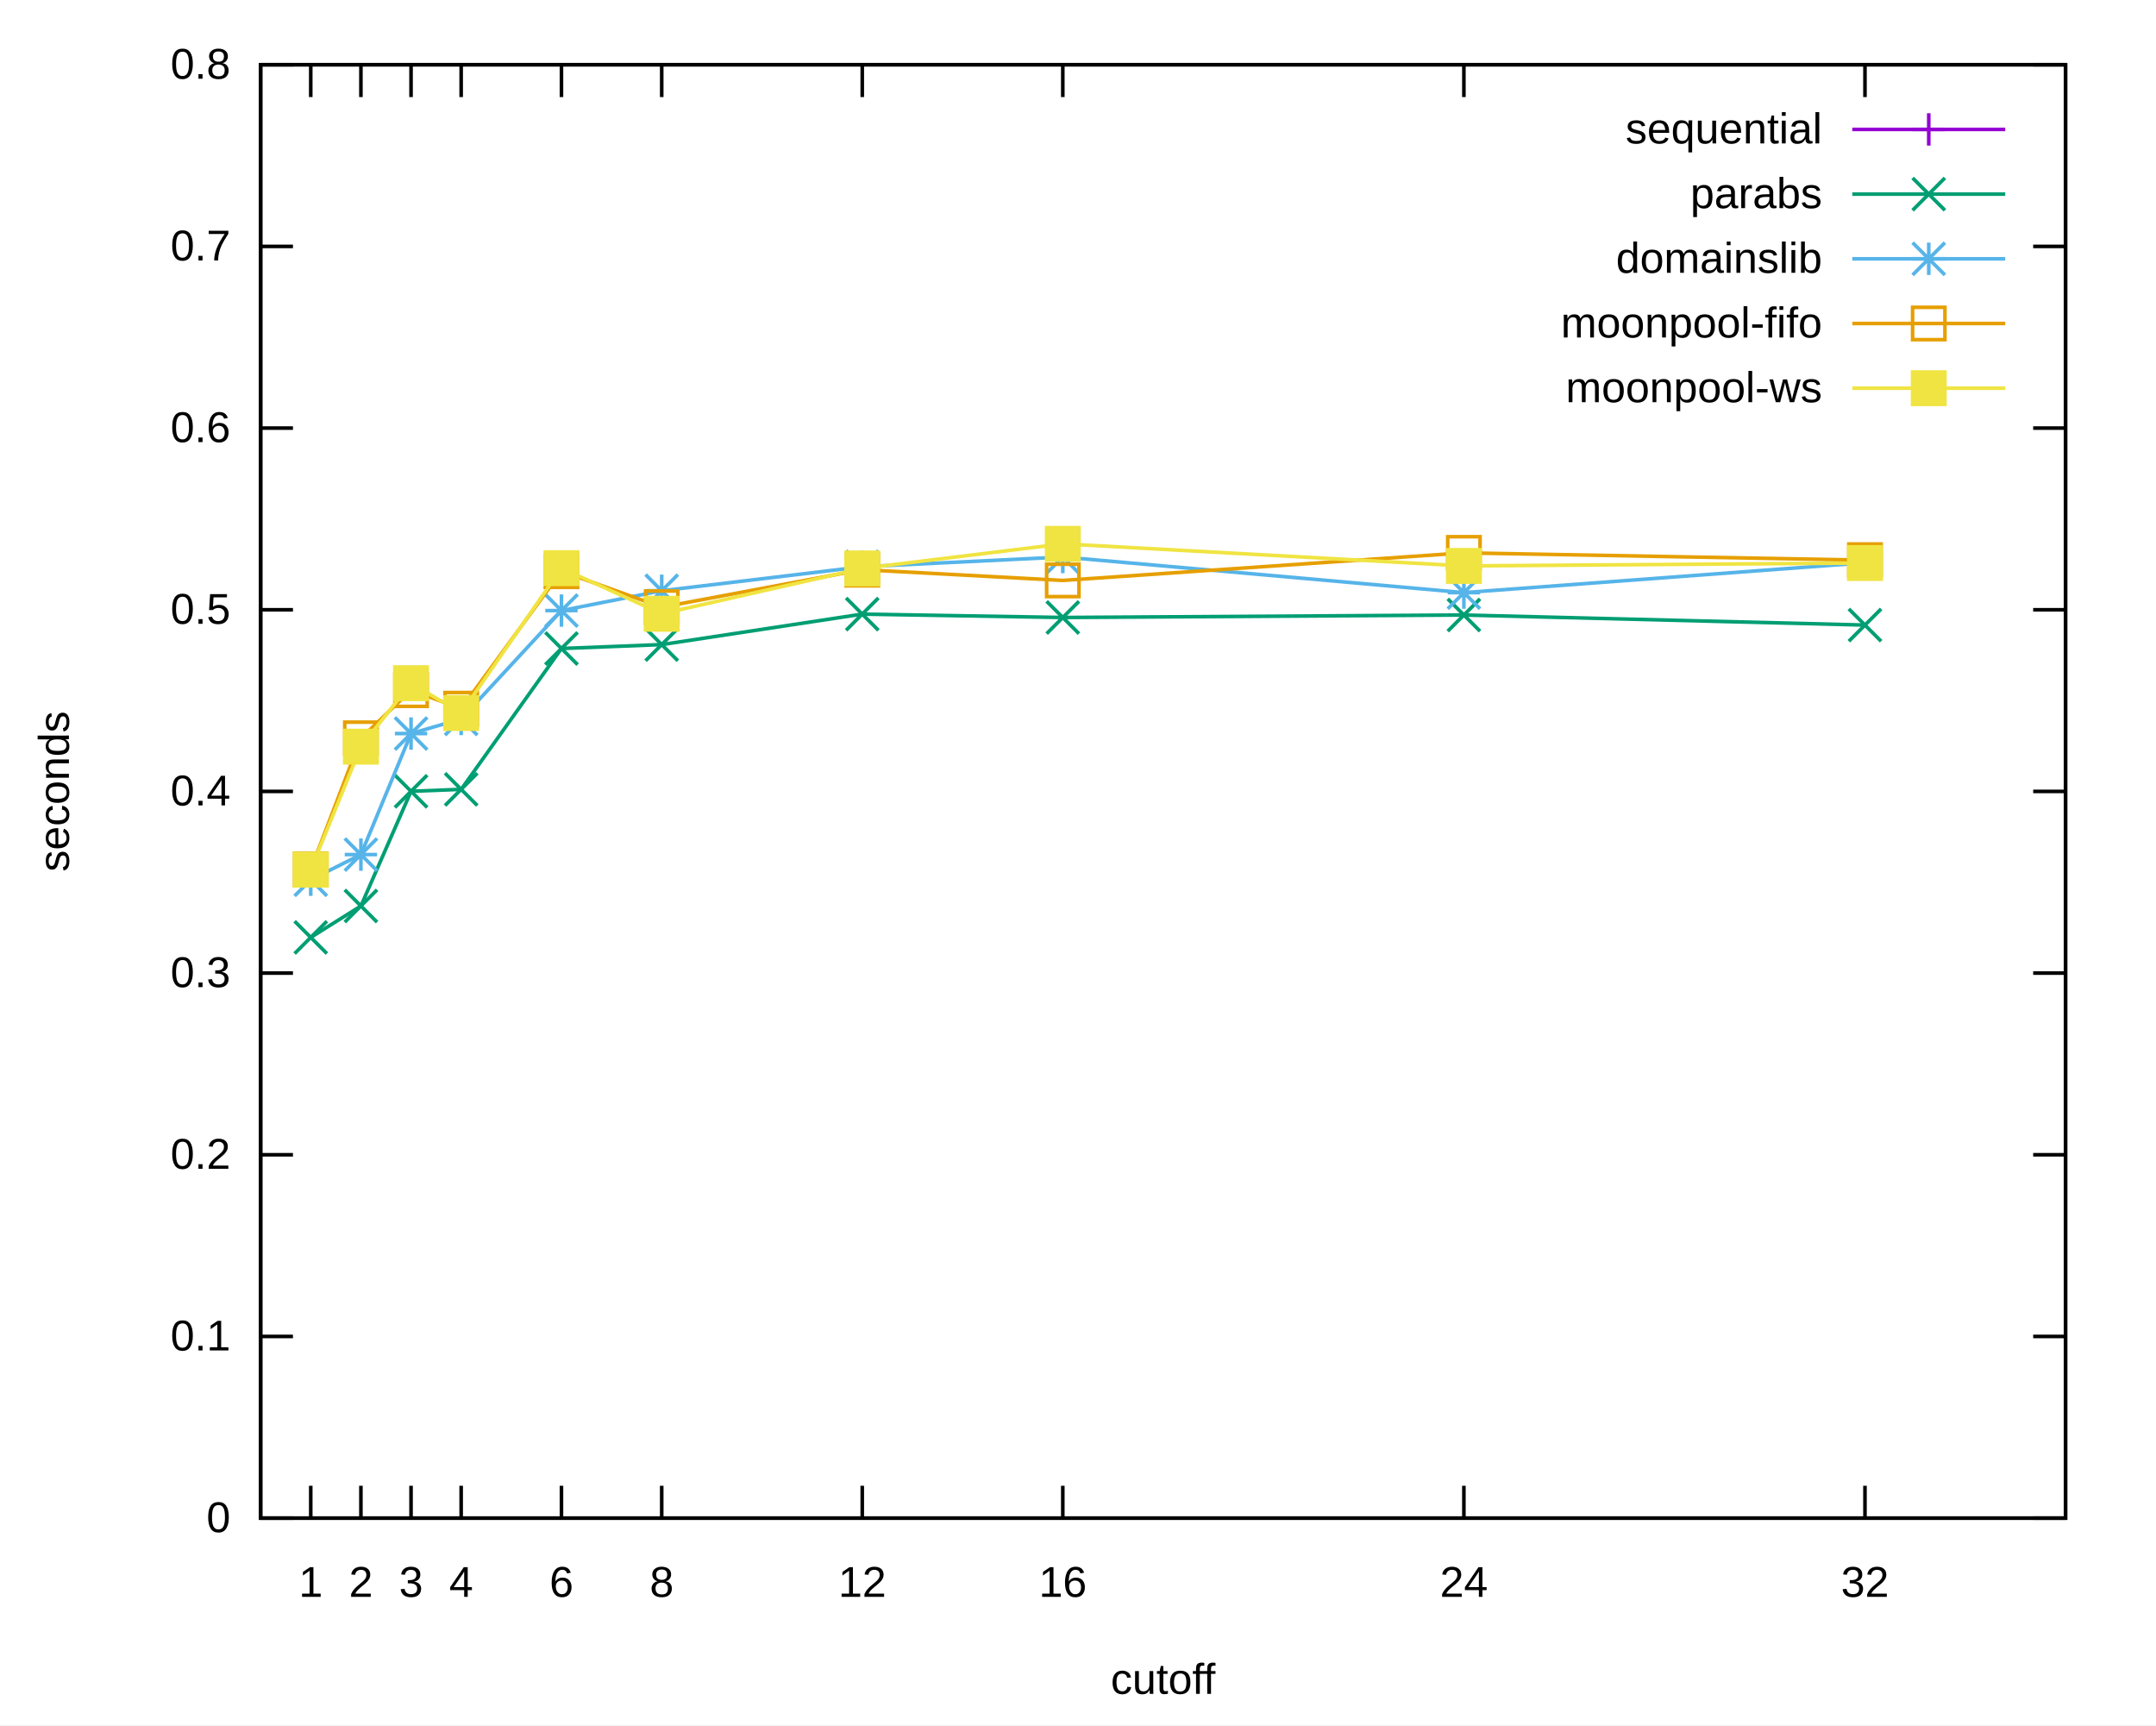
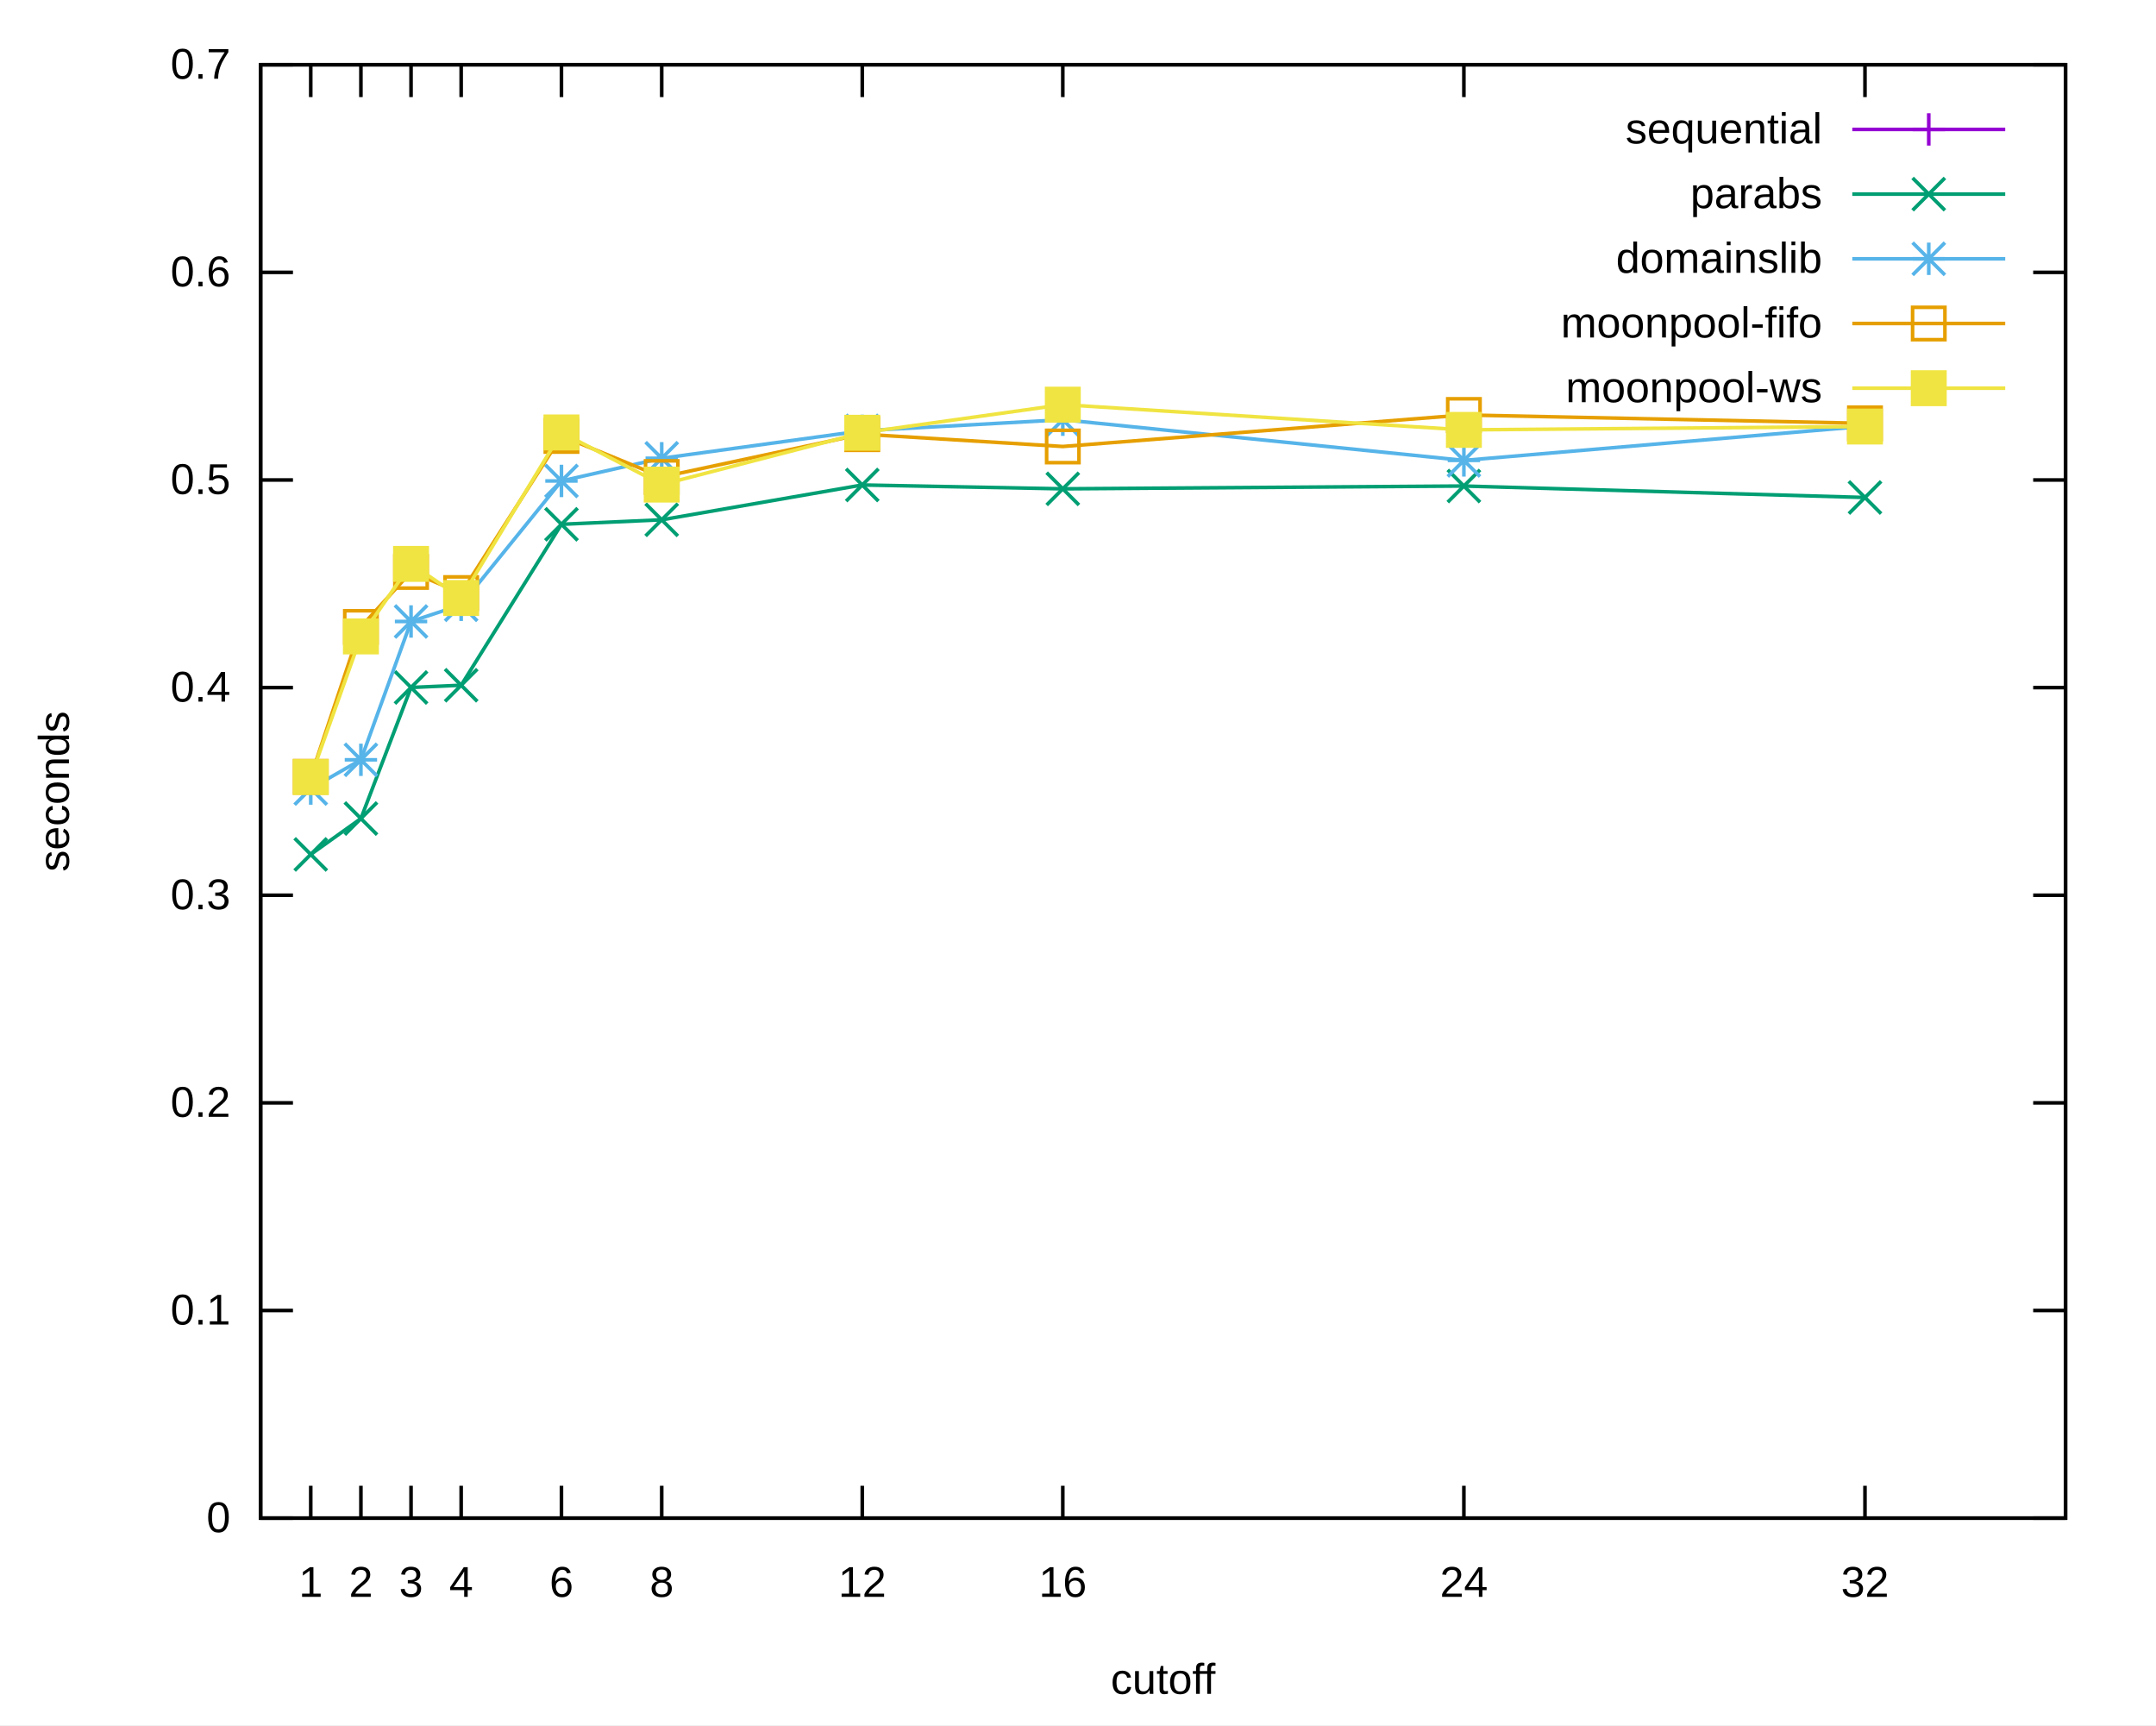
<svg xmlns="http://www.w3.org/2000/svg" xmlns:xlink="http://www.w3.org/1999/xlink" viewBox="0 0 600 480">
  <g id="gnuplot_canvas">
    <rect x="0" y="0" width="600" height="480" fill="#ffffff" />
    <defs>
      <circle id="gpDot" r="0.5" stroke-width="0.5" stroke="currentColor" />
      <path id="gpPt0" stroke-width="0.222" stroke="currentColor" d="M-1,0 h2 M0,-1 v2" />
      <path id="gpPt1" stroke-width="0.222" stroke="currentColor" d="M-1,-1 L1,1 M1,-1 L-1,1" />
      <path id="gpPt2" stroke-width="0.222" stroke="currentColor" d="M-1,0 L1,0 M0,-1 L0,1 M-1,-1 L1,1 M-1,1 L1,-1" />
      <rect id="gpPt3" stroke-width="0.222" stroke="currentColor" x="-1" y="-1" width="2" height="2" />
      <rect id="gpPt4" stroke-width="0.222" stroke="currentColor" fill="currentColor" x="-1" y="-1" width="2" height="2" />
      <circle id="gpPt5" stroke-width="0.222" stroke="currentColor" cx="0" cy="0" r="1" />
      <use xlink:href="#gpPt5" id="gpPt6" fill="currentColor" stroke="none" />
      <path id="gpPt7" stroke-width="0.222" stroke="currentColor" d="M0,-1.33 L-1.33,0.67 L1.33,0.67 z" />
      <use xlink:href="#gpPt7" id="gpPt8" fill="currentColor" stroke="none" />
      <use xlink:href="#gpPt7" id="gpPt9" stroke="currentColor" transform="rotate(180)" />
      <use xlink:href="#gpPt9" id="gpPt10" fill="currentColor" stroke="none" />
      <use xlink:href="#gpPt3" id="gpPt11" stroke="currentColor" transform="rotate(45)" />
      <use xlink:href="#gpPt11" id="gpPt12" fill="currentColor" stroke="none" />
      <path id="gpPt13" stroke-width="0.222" stroke="currentColor" d="M0,1.330 L1.265,0.411 L0.782,-1.067 L-0.782,-1.076 L-1.265,0.411 z" />
      <use xlink:href="#gpPt13" id="gpPt14" fill="currentColor" stroke="none" />
      <filter id="textbox" filterUnits="objectBoundingBox" x="0" y="0" height="1" width="1">
        <feFlood flood-color="#FFFFFF" flood-opacity="1" result="bgnd" />
        <feComposite in="SourceGraphic" in2="bgnd" operator="atop" />
      </filter>
      <filter id="greybox" filterUnits="objectBoundingBox" x="0" y="0" height="1" width="1">
        <feFlood flood-color="lightgrey" flood-opacity="1" result="grey" />
        <feComposite in="SourceGraphic" in2="grey" operator="atop" />
      </filter>
    </defs>
    <g fill="none" color="#FFFFFF" stroke="currentColor" stroke-width="1.00" stroke-linecap="butt" stroke-linejoin="miter">
</g>
    <g fill="none" color="black" stroke="currentColor" stroke-width="1.00" stroke-linecap="butt" stroke-linejoin="miter">
      <path stroke="black" d="M72.53,422.40 L81.53,422.40 M574.82,422.40 L565.82,422.40  " />
      <g transform="translate(64.14,426.30)" stroke="none" fill="black" font-family="Arial" font-size="12.00" text-anchor="end">
        <text>
          <tspan font-family="Arial"> 0</tspan>
        </text>
      </g>
    </g>
    <g fill="none" color="black" stroke="currentColor" stroke-width="1.00" stroke-linecap="butt" stroke-linejoin="miter">
-       <path stroke="black" d="M72.53,371.85 L81.53,371.85 M574.82,371.85 L565.82,371.85  " />
-       <g transform="translate(64.14,375.75)" stroke="none" fill="black" font-family="Arial" font-size="12.00" text-anchor="end">
+       <path stroke="black" d="M72.53,364.63 L81.53,364.63 M574.82,364.63 L565.82,364.63  " />
+       <g transform="translate(64.14,368.53)" stroke="none" fill="black" font-family="Arial" font-size="12.00" text-anchor="end">
        <text>
          <tspan font-family="Arial"> 0.1</tspan>
        </text>
      </g>
    </g>
    <g fill="none" color="black" stroke="currentColor" stroke-width="1.00" stroke-linecap="butt" stroke-linejoin="miter">
-       <path stroke="black" d="M72.53,321.30 L81.53,321.30 M574.82,321.30 L565.82,321.30  " />
-       <g transform="translate(64.14,325.20)" stroke="none" fill="black" font-family="Arial" font-size="12.00" text-anchor="end">
+       <path stroke="black" d="M72.53,306.86 L81.53,306.86 M574.82,306.86 L565.82,306.86  " />
+       <g transform="translate(64.14,310.76)" stroke="none" fill="black" font-family="Arial" font-size="12.00" text-anchor="end">
        <text>
          <tspan font-family="Arial"> 0.2</tspan>
        </text>
      </g>
    </g>
    <g fill="none" color="black" stroke="currentColor" stroke-width="1.00" stroke-linecap="butt" stroke-linejoin="miter">
-       <path stroke="black" d="M72.53,270.75 L81.53,270.75 M574.82,270.75 L565.82,270.75  " />
-       <g transform="translate(64.14,274.65)" stroke="none" fill="black" font-family="Arial" font-size="12.00" text-anchor="end">
+       <path stroke="black" d="M72.53,249.09 L81.53,249.09 M574.82,249.09 L565.82,249.09  " />
+       <g transform="translate(64.14,252.99)" stroke="none" fill="black" font-family="Arial" font-size="12.00" text-anchor="end">
        <text>
          <tspan font-family="Arial"> 0.3</tspan>
        </text>
      </g>
    </g>
    <g fill="none" color="black" stroke="currentColor" stroke-width="1.00" stroke-linecap="butt" stroke-linejoin="miter">
-       <path stroke="black" d="M72.53,220.20 L81.53,220.20 M574.82,220.20 L565.82,220.20  " />
-       <g transform="translate(64.14,224.10)" stroke="none" fill="black" font-family="Arial" font-size="12.00" text-anchor="end">
+       <path stroke="black" d="M72.53,191.32 L81.53,191.32 M574.82,191.32 L565.82,191.32  " />
+       <g transform="translate(64.14,195.22)" stroke="none" fill="black" font-family="Arial" font-size="12.00" text-anchor="end">
        <text>
          <tspan font-family="Arial"> 0.4</tspan>
        </text>
      </g>
    </g>
    <g fill="none" color="black" stroke="currentColor" stroke-width="1.00" stroke-linecap="butt" stroke-linejoin="miter">
-       <path stroke="black" d="M72.53,169.66 L81.53,169.66 M574.82,169.66 L565.82,169.66  " />
-       <g transform="translate(64.14,173.56)" stroke="none" fill="black" font-family="Arial" font-size="12.00" text-anchor="end">
+       <path stroke="black" d="M72.53,133.55 L81.53,133.55 M574.82,133.55 L565.82,133.55  " />
+       <g transform="translate(64.14,137.45)" stroke="none" fill="black" font-family="Arial" font-size="12.00" text-anchor="end">
        <text>
          <tspan font-family="Arial"> 0.5</tspan>
        </text>
      </g>
    </g>
    <g fill="none" color="black" stroke="currentColor" stroke-width="1.00" stroke-linecap="butt" stroke-linejoin="miter">
-       <path stroke="black" d="M72.53,119.11 L81.53,119.11 M574.82,119.11 L565.82,119.11  " />
-       <g transform="translate(64.14,123.01)" stroke="none" fill="black" font-family="Arial" font-size="12.00" text-anchor="end">
+       <path stroke="black" d="M72.53,75.78 L81.53,75.78 M574.82,75.78 L565.82,75.78  " />
+       <g transform="translate(64.14,79.68)" stroke="none" fill="black" font-family="Arial" font-size="12.00" text-anchor="end">
        <text>
          <tspan font-family="Arial"> 0.6</tspan>
-         </text>
-       </g>
-     </g>
-     <g fill="none" color="black" stroke="currentColor" stroke-width="1.00" stroke-linecap="butt" stroke-linejoin="miter">
-       <path stroke="black" d="M72.53,68.56 L81.53,68.56 M574.82,68.56 L565.82,68.56  " />
-       <g transform="translate(64.14,72.46)" stroke="none" fill="black" font-family="Arial" font-size="12.00" text-anchor="end">
-         <text>
-           <tspan font-family="Arial"> 0.7</tspan>
        </text>
      </g>
    </g>
    <g fill="none" color="black" stroke="currentColor" stroke-width="1.00" stroke-linecap="butt" stroke-linejoin="miter">
      <path stroke="black" d="M72.53,18.01 L81.53,18.01 M574.82,18.01 L565.82,18.01  " />
      <g transform="translate(64.14,21.91)" stroke="none" fill="black" font-family="Arial" font-size="12.00" text-anchor="end">
        <text>
-           <tspan font-family="Arial"> 0.8</tspan>
+           <tspan font-family="Arial"> 0.7</tspan>
        </text>
      </g>
    </g>
    <g fill="none" color="black" stroke="currentColor" stroke-width="1.00" stroke-linecap="butt" stroke-linejoin="miter">
      <path stroke="black" d="M86.48,422.40 L86.48,413.40 M86.48,18.01 L86.48,27.01  " />
      <g transform="translate(86.48,444.30)" stroke="none" fill="black" font-family="Arial" font-size="12.00" text-anchor="middle">
        <text>
          <tspan font-family="Arial"> 1</tspan>
        </text>
      </g>
    </g>
    <g fill="none" color="black" stroke="currentColor" stroke-width="1.00" stroke-linecap="butt" stroke-linejoin="miter">
      <path stroke="black" d="M100.44,422.40 L100.44,413.40 M100.44,18.01 L100.44,27.01  " />
      <g transform="translate(100.44,444.30)" stroke="none" fill="black" font-family="Arial" font-size="12.00" text-anchor="middle">
        <text>
          <tspan font-family="Arial"> 2</tspan>
        </text>
      </g>
    </g>
    <g fill="none" color="black" stroke="currentColor" stroke-width="1.00" stroke-linecap="butt" stroke-linejoin="miter">
      <path stroke="black" d="M114.39,422.40 L114.39,413.40 M114.39,18.01 L114.39,27.01  " />
      <g transform="translate(114.39,444.30)" stroke="none" fill="black" font-family="Arial" font-size="12.00" text-anchor="middle">
        <text>
          <tspan font-family="Arial"> 3</tspan>
        </text>
      </g>
    </g>
    <g fill="none" color="black" stroke="currentColor" stroke-width="1.00" stroke-linecap="butt" stroke-linejoin="miter">
      <path stroke="black" d="M128.34,422.40 L128.34,413.40 M128.34,18.01 L128.34,27.01  " />
      <g transform="translate(128.34,444.30)" stroke="none" fill="black" font-family="Arial" font-size="12.00" text-anchor="middle">
        <text>
          <tspan font-family="Arial"> 4</tspan>
        </text>
      </g>
    </g>
    <g fill="none" color="black" stroke="currentColor" stroke-width="1.00" stroke-linecap="butt" stroke-linejoin="miter">
      <path stroke="black" d="M156.25,422.40 L156.25,413.40 M156.25,18.01 L156.25,27.01  " />
      <g transform="translate(156.25,444.30)" stroke="none" fill="black" font-family="Arial" font-size="12.00" text-anchor="middle">
        <text>
          <tspan font-family="Arial"> 6</tspan>
        </text>
      </g>
    </g>
    <g fill="none" color="black" stroke="currentColor" stroke-width="1.00" stroke-linecap="butt" stroke-linejoin="miter">
      <path stroke="black" d="M184.15,422.40 L184.15,413.40 M184.15,18.01 L184.15,27.01  " />
      <g transform="translate(184.15,444.30)" stroke="none" fill="black" font-family="Arial" font-size="12.00" text-anchor="middle">
        <text>
          <tspan font-family="Arial"> 8</tspan>
        </text>
      </g>
    </g>
    <g fill="none" color="black" stroke="currentColor" stroke-width="1.00" stroke-linecap="butt" stroke-linejoin="miter">
      <path stroke="black" d="M239.96,422.40 L239.96,413.40 M239.96,18.01 L239.96,27.01  " />
      <g transform="translate(239.96,444.30)" stroke="none" fill="black" font-family="Arial" font-size="12.00" text-anchor="middle">
        <text>
          <tspan font-family="Arial"> 12</tspan>
        </text>
      </g>
    </g>
    <g fill="none" color="black" stroke="currentColor" stroke-width="1.00" stroke-linecap="butt" stroke-linejoin="miter">
      <path stroke="black" d="M295.77,422.40 L295.77,413.40 M295.77,18.01 L295.77,27.01  " />
      <g transform="translate(295.77,444.30)" stroke="none" fill="black" font-family="Arial" font-size="12.00" text-anchor="middle">
        <text>
          <tspan font-family="Arial"> 16</tspan>
        </text>
      </g>
    </g>
    <g fill="none" color="black" stroke="currentColor" stroke-width="1.00" stroke-linecap="butt" stroke-linejoin="miter">
      <path stroke="black" d="M407.39,422.40 L407.39,413.40 M407.39,18.01 L407.39,27.01  " />
      <g transform="translate(407.39,444.30)" stroke="none" fill="black" font-family="Arial" font-size="12.00" text-anchor="middle">
        <text>
          <tspan font-family="Arial"> 24</tspan>
        </text>
      </g>
    </g>
    <g fill="none" color="black" stroke="currentColor" stroke-width="1.00" stroke-linecap="butt" stroke-linejoin="miter">
      <path stroke="black" d="M519.01,422.40 L519.01,413.40 M519.01,18.01 L519.01,27.01  " />
      <g transform="translate(519.01,444.30)" stroke="none" fill="black" font-family="Arial" font-size="12.00" text-anchor="middle">
        <text>
          <tspan font-family="Arial"> 32</tspan>
        </text>
      </g>
    </g>
    <g fill="none" color="black" stroke="currentColor" stroke-width="1.00" stroke-linecap="butt" stroke-linejoin="miter">
</g>
    <g fill="none" color="black" stroke="currentColor" stroke-width="1.00" stroke-linecap="butt" stroke-linejoin="miter">
      <path stroke="black" d="M72.53,18.01 L72.53,422.40 L574.82,422.40 L574.82,18.01 L72.53,18.01 Z  " />
    </g>
    <g fill="none" color="black" stroke="currentColor" stroke-width="1.00" stroke-linecap="butt" stroke-linejoin="miter">
</g>
    <g id="gnuplot_plot_1">
      <g fill="none" color="black" stroke="currentColor" stroke-width="1.00" stroke-linecap="butt" stroke-linejoin="miter">
        <g transform="translate(507.09,39.91)" stroke="none" fill="black" font-family="Arial" font-size="12.00" text-anchor="end">
          <text>
            <tspan font-family="Arial">sequential</tspan>
          </text>
        </g>
      </g>
      <g fill="none" color="black" stroke="currentColor" stroke-width="1.00" stroke-linecap="butt" stroke-linejoin="miter">
        <path stroke="rgb(148,   0, 211)" d="M515.48,36.01 L558.04,36.01  " />
        <use xlink:href="#gpPt0" transform="translate(536.76,36.01) scale(4.50)" color="rgb(148,   0, 211)" />
      </g>
    </g>
    <g id="gnuplot_plot_2">
      <g fill="none" color="black" stroke="currentColor" stroke-width="1.00" stroke-linecap="butt" stroke-linejoin="miter">
        <g transform="translate(507.09,57.91)" stroke="none" fill="black" font-family="Arial" font-size="12.00" text-anchor="end">
          <text>
            <tspan font-family="Arial">parabs</tspan>
          </text>
        </g>
      </g>
      <g fill="none" color="black" stroke="currentColor" stroke-width="1.00" stroke-linecap="butt" stroke-linejoin="miter">
-         <path stroke="rgb(  0, 158, 115)" d="M515.48,54.01 L558.04,54.01 M86.48,260.82 L100.44,252.08 L114.39,220.17 L128.34,219.63 L156.25,180.44 L184.15,179.35   L239.96,170.87 L295.77,171.81 L407.39,171.12 L519.01,173.92  " />
-         <use xlink:href="#gpPt1" transform="translate(86.48,260.82) scale(4.50)" color="rgb(  0, 158, 115)" />
-         <use xlink:href="#gpPt1" transform="translate(100.44,252.08) scale(4.50)" color="rgb(  0, 158, 115)" />
-         <use xlink:href="#gpPt1" transform="translate(114.39,220.17) scale(4.50)" color="rgb(  0, 158, 115)" />
-         <use xlink:href="#gpPt1" transform="translate(128.34,219.63) scale(4.50)" color="rgb(  0, 158, 115)" />
-         <use xlink:href="#gpPt1" transform="translate(156.25,180.44) scale(4.50)" color="rgb(  0, 158, 115)" />
-         <use xlink:href="#gpPt1" transform="translate(184.15,179.35) scale(4.50)" color="rgb(  0, 158, 115)" />
-         <use xlink:href="#gpPt1" transform="translate(239.96,170.87) scale(4.50)" color="rgb(  0, 158, 115)" />
-         <use xlink:href="#gpPt1" transform="translate(295.77,171.81) scale(4.50)" color="rgb(  0, 158, 115)" />
-         <use xlink:href="#gpPt1" transform="translate(407.39,171.12) scale(4.50)" color="rgb(  0, 158, 115)" />
-         <use xlink:href="#gpPt1" transform="translate(519.01,173.92) scale(4.50)" color="rgb(  0, 158, 115)" />
+         <path stroke="rgb(  0, 158, 115)" d="M515.48,54.01 L558.04,54.01 M86.48,237.73 L100.44,227.75 L114.39,191.28 L128.34,190.66 L156.25,145.88 L184.15,144.63   L239.96,134.94 L295.77,136.01 L407.39,135.23 L519.01,138.42  " />
+         <use xlink:href="#gpPt1" transform="translate(86.48,237.73) scale(4.50)" color="rgb(  0, 158, 115)" />
+         <use xlink:href="#gpPt1" transform="translate(100.44,227.75) scale(4.50)" color="rgb(  0, 158, 115)" />
+         <use xlink:href="#gpPt1" transform="translate(114.39,191.28) scale(4.50)" color="rgb(  0, 158, 115)" />
+         <use xlink:href="#gpPt1" transform="translate(128.34,190.66) scale(4.50)" color="rgb(  0, 158, 115)" />
+         <use xlink:href="#gpPt1" transform="translate(156.25,145.88) scale(4.50)" color="rgb(  0, 158, 115)" />
+         <use xlink:href="#gpPt1" transform="translate(184.15,144.63) scale(4.50)" color="rgb(  0, 158, 115)" />
+         <use xlink:href="#gpPt1" transform="translate(239.96,134.94) scale(4.50)" color="rgb(  0, 158, 115)" />
+         <use xlink:href="#gpPt1" transform="translate(295.77,136.01) scale(4.50)" color="rgb(  0, 158, 115)" />
+         <use xlink:href="#gpPt1" transform="translate(407.39,135.23) scale(4.50)" color="rgb(  0, 158, 115)" />
+         <use xlink:href="#gpPt1" transform="translate(519.01,138.42) scale(4.50)" color="rgb(  0, 158, 115)" />
        <use xlink:href="#gpPt1" transform="translate(536.76,54.01) scale(4.50)" color="rgb(  0, 158, 115)" />
      </g>
    </g>
    <g id="gnuplot_plot_3">
      <g fill="none" color="black" stroke="currentColor" stroke-width="1.00" stroke-linecap="butt" stroke-linejoin="miter">
        <g transform="translate(507.09,75.91)" stroke="none" fill="black" font-family="Arial" font-size="12.00" text-anchor="end">
          <text>
            <tspan font-family="Arial">domainslib</tspan>
          </text>
        </g>
      </g>
      <g fill="none" color="black" stroke="currentColor" stroke-width="1.00" stroke-linecap="butt" stroke-linejoin="miter">
-         <path stroke="rgb( 86, 180, 233)" d="M515.48,72.01 L558.04,72.01 M86.48,244.78 L100.44,237.78 L114.39,204.10 L128.34,200.04 L156.25,169.89 L184.15,164.37   L239.96,157.69 L295.77,154.98 L407.39,164.89 L519.01,156.58  " />
-         <use xlink:href="#gpPt2" transform="translate(86.48,244.78) scale(4.50)" color="rgb( 86, 180, 233)" />
-         <use xlink:href="#gpPt2" transform="translate(100.44,237.78) scale(4.50)" color="rgb( 86, 180, 233)" />
-         <use xlink:href="#gpPt2" transform="translate(114.39,204.10) scale(4.50)" color="rgb( 86, 180, 233)" />
-         <use xlink:href="#gpPt2" transform="translate(128.34,200.04) scale(4.50)" color="rgb( 86, 180, 233)" />
-         <use xlink:href="#gpPt2" transform="translate(156.25,169.89) scale(4.50)" color="rgb( 86, 180, 233)" />
-         <use xlink:href="#gpPt2" transform="translate(184.15,164.37) scale(4.50)" color="rgb( 86, 180, 233)" />
-         <use xlink:href="#gpPt2" transform="translate(239.96,157.69) scale(4.50)" color="rgb( 86, 180, 233)" />
-         <use xlink:href="#gpPt2" transform="translate(295.77,154.98) scale(4.50)" color="rgb( 86, 180, 233)" />
-         <use xlink:href="#gpPt2" transform="translate(407.39,164.89) scale(4.50)" color="rgb( 86, 180, 233)" />
-         <use xlink:href="#gpPt2" transform="translate(519.01,156.58) scale(4.50)" color="rgb( 86, 180, 233)" />
+         <path stroke="rgb( 86, 180, 233)" d="M515.48,72.01 L558.04,72.01 M86.48,219.40 L100.44,211.41 L114.39,172.92 L128.34,168.28 L156.25,133.82 L184.15,127.51   L239.96,119.87 L295.77,116.78 L407.39,128.10 L519.01,118.60  " />
+         <use xlink:href="#gpPt2" transform="translate(86.48,219.40) scale(4.50)" color="rgb( 86, 180, 233)" />
+         <use xlink:href="#gpPt2" transform="translate(100.44,211.41) scale(4.50)" color="rgb( 86, 180, 233)" />
+         <use xlink:href="#gpPt2" transform="translate(114.39,172.92) scale(4.50)" color="rgb( 86, 180, 233)" />
+         <use xlink:href="#gpPt2" transform="translate(128.34,168.28) scale(4.50)" color="rgb( 86, 180, 233)" />
+         <use xlink:href="#gpPt2" transform="translate(156.25,133.82) scale(4.50)" color="rgb( 86, 180, 233)" />
+         <use xlink:href="#gpPt2" transform="translate(184.15,127.51) scale(4.50)" color="rgb( 86, 180, 233)" />
+         <use xlink:href="#gpPt2" transform="translate(239.96,119.87) scale(4.50)" color="rgb( 86, 180, 233)" />
+         <use xlink:href="#gpPt2" transform="translate(295.77,116.78) scale(4.50)" color="rgb( 86, 180, 233)" />
+         <use xlink:href="#gpPt2" transform="translate(407.39,128.10) scale(4.50)" color="rgb( 86, 180, 233)" />
+         <use xlink:href="#gpPt2" transform="translate(519.01,118.60) scale(4.50)" color="rgb( 86, 180, 233)" />
        <use xlink:href="#gpPt2" transform="translate(536.76,72.01) scale(4.50)" color="rgb( 86, 180, 233)" />
      </g>
    </g>
    <g id="gnuplot_plot_4">
      <g fill="none" color="black" stroke="currentColor" stroke-width="1.00" stroke-linecap="butt" stroke-linejoin="miter">
        <g transform="translate(507.09,93.91)" stroke="none" fill="black" font-family="Arial" font-size="12.00" text-anchor="end">
          <text>
            <tspan font-family="Arial">moonpool-fifo</tspan>
          </text>
        </g>
      </g>
      <g fill="none" color="black" stroke="currentColor" stroke-width="1.00" stroke-linecap="butt" stroke-linejoin="miter">
-         <path stroke="rgb(230, 159,   0)" d="M515.48,90.01 L558.04,90.01 M86.48,241.92 L100.44,205.43 L114.39,192.04 L128.34,197.18 L156.25,158.93 L184.15,168.94   L239.96,158.50 L295.77,161.50 L407.39,153.83 L519.01,155.86  " />
-         <use xlink:href="#gpPt3" transform="translate(86.48,241.92) scale(4.50)" color="rgb(230, 159,   0)" />
-         <use xlink:href="#gpPt3" transform="translate(100.44,205.43) scale(4.50)" color="rgb(230, 159,   0)" />
-         <use xlink:href="#gpPt3" transform="translate(114.39,192.04) scale(4.50)" color="rgb(230, 159,   0)" />
-         <use xlink:href="#gpPt3" transform="translate(128.34,197.18) scale(4.50)" color="rgb(230, 159,   0)" />
-         <use xlink:href="#gpPt3" transform="translate(156.25,158.93) scale(4.50)" color="rgb(230, 159,   0)" />
-         <use xlink:href="#gpPt3" transform="translate(184.15,168.94) scale(4.50)" color="rgb(230, 159,   0)" />
-         <use xlink:href="#gpPt3" transform="translate(239.96,158.50) scale(4.50)" color="rgb(230, 159,   0)" />
-         <use xlink:href="#gpPt3" transform="translate(295.77,161.50) scale(4.50)" color="rgb(230, 159,   0)" />
-         <use xlink:href="#gpPt3" transform="translate(407.39,153.83) scale(4.50)" color="rgb(230, 159,   0)" />
-         <use xlink:href="#gpPt3" transform="translate(519.01,155.86) scale(4.50)" color="rgb(230, 159,   0)" />
+         <path stroke="rgb(230, 159,   0)" d="M515.48,90.01 L558.04,90.01 M86.48,216.13 L100.44,174.44 L114.39,159.13 L128.34,165.01 L156.25,121.29 L184.15,132.73   L239.96,120.80 L295.77,124.23 L407.39,115.46 L519.01,117.79  " />
+         <use xlink:href="#gpPt3" transform="translate(86.48,216.13) scale(4.50)" color="rgb(230, 159,   0)" />
+         <use xlink:href="#gpPt3" transform="translate(100.44,174.44) scale(4.50)" color="rgb(230, 159,   0)" />
+         <use xlink:href="#gpPt3" transform="translate(114.39,159.13) scale(4.50)" color="rgb(230, 159,   0)" />
+         <use xlink:href="#gpPt3" transform="translate(128.34,165.01) scale(4.50)" color="rgb(230, 159,   0)" />
+         <use xlink:href="#gpPt3" transform="translate(156.25,121.29) scale(4.50)" color="rgb(230, 159,   0)" />
+         <use xlink:href="#gpPt3" transform="translate(184.15,132.73) scale(4.50)" color="rgb(230, 159,   0)" />
+         <use xlink:href="#gpPt3" transform="translate(239.96,120.80) scale(4.50)" color="rgb(230, 159,   0)" />
+         <use xlink:href="#gpPt3" transform="translate(295.77,124.23) scale(4.50)" color="rgb(230, 159,   0)" />
+         <use xlink:href="#gpPt3" transform="translate(407.39,115.46) scale(4.50)" color="rgb(230, 159,   0)" />
+         <use xlink:href="#gpPt3" transform="translate(519.01,117.79) scale(4.50)" color="rgb(230, 159,   0)" />
        <use xlink:href="#gpPt3" transform="translate(536.76,90.01) scale(4.50)" color="rgb(230, 159,   0)" />
      </g>
    </g>
    <g id="gnuplot_plot_5">
      <g fill="none" color="black" stroke="currentColor" stroke-width="1.00" stroke-linecap="butt" stroke-linejoin="miter">
        <g transform="translate(507.09,111.91)" stroke="none" fill="black" font-family="Arial" font-size="12.00" text-anchor="end">
          <text>
            <tspan font-family="Arial">moonpool-ws</tspan>
          </text>
        </g>
      </g>
      <g fill="none" color="black" stroke="currentColor" stroke-width="1.00" stroke-linecap="butt" stroke-linejoin="miter">
-         <path stroke="rgb(240, 228,  66)" d="M515.48,108.01 L558.04,108.01 M86.48,241.98 L100.44,207.75 L114.39,190.09 L128.34,198.39 L156.25,158.08 L184.15,170.78   L239.96,158.16 L295.77,151.32 L407.39,157.46 L519.01,156.65  " />
-         <use xlink:href="#gpPt4" transform="translate(86.48,241.98) scale(4.50)" color="rgb(240, 228,  66)" />
-         <use xlink:href="#gpPt4" transform="translate(100.44,207.75) scale(4.50)" color="rgb(240, 228,  66)" />
-         <use xlink:href="#gpPt4" transform="translate(114.39,190.09) scale(4.50)" color="rgb(240, 228,  66)" />
-         <use xlink:href="#gpPt4" transform="translate(128.34,198.39) scale(4.50)" color="rgb(240, 228,  66)" />
-         <use xlink:href="#gpPt4" transform="translate(156.25,158.08) scale(4.50)" color="rgb(240, 228,  66)" />
-         <use xlink:href="#gpPt4" transform="translate(184.15,170.78) scale(4.50)" color="rgb(240, 228,  66)" />
-         <use xlink:href="#gpPt4" transform="translate(239.96,158.16) scale(4.50)" color="rgb(240, 228,  66)" />
-         <use xlink:href="#gpPt4" transform="translate(295.77,151.32) scale(4.50)" color="rgb(240, 228,  66)" />
-         <use xlink:href="#gpPt4" transform="translate(407.39,157.46) scale(4.50)" color="rgb(240, 228,  66)" />
-         <use xlink:href="#gpPt4" transform="translate(519.01,156.65) scale(4.50)" color="rgb(240, 228,  66)" />
+         <path stroke="rgb(240, 228,  66)" d="M515.48,108.01 L558.04,108.01 M86.48,216.21 L100.44,177.08 L114.39,156.90 L128.34,166.39 L156.25,120.32 L184.15,134.83   L239.96,120.41 L295.77,112.59 L407.39,119.61 L519.01,118.68  " />
+         <use xlink:href="#gpPt4" transform="translate(86.48,216.21) scale(4.50)" color="rgb(240, 228,  66)" />
+         <use xlink:href="#gpPt4" transform="translate(100.44,177.08) scale(4.50)" color="rgb(240, 228,  66)" />
+         <use xlink:href="#gpPt4" transform="translate(114.39,156.90) scale(4.50)" color="rgb(240, 228,  66)" />
+         <use xlink:href="#gpPt4" transform="translate(128.34,166.39) scale(4.50)" color="rgb(240, 228,  66)" />
+         <use xlink:href="#gpPt4" transform="translate(156.25,120.32) scale(4.50)" color="rgb(240, 228,  66)" />
+         <use xlink:href="#gpPt4" transform="translate(184.15,134.83) scale(4.50)" color="rgb(240, 228,  66)" />
+         <use xlink:href="#gpPt4" transform="translate(239.96,120.41) scale(4.50)" color="rgb(240, 228,  66)" />
+         <use xlink:href="#gpPt4" transform="translate(295.77,112.59) scale(4.50)" color="rgb(240, 228,  66)" />
+         <use xlink:href="#gpPt4" transform="translate(407.39,119.61) scale(4.50)" color="rgb(240, 228,  66)" />
+         <use xlink:href="#gpPt4" transform="translate(519.01,118.68) scale(4.50)" color="rgb(240, 228,  66)" />
        <use xlink:href="#gpPt4" transform="translate(536.76,108.01) scale(4.50)" color="rgb(240, 228,  66)" />
      </g>
    </g>
    <g fill="none" color="#FFFFFF" stroke="rgb(240, 228,  66)" stroke-width="2.00" stroke-linecap="butt" stroke-linejoin="miter">
</g>
    <g fill="none" color="black" stroke="currentColor" stroke-width="2.00" stroke-linecap="butt" stroke-linejoin="miter">
</g>
    <g fill="none" color="black" stroke="black" stroke-width="1.00" stroke-linecap="butt" stroke-linejoin="miter">
</g>
    <g fill="none" color="black" stroke="currentColor" stroke-width="1.00" stroke-linecap="butt" stroke-linejoin="miter">
      <path stroke="black" d="M72.53,18.01 L72.53,422.40 L574.82,422.40 L574.82,18.01 L72.53,18.01 Z  " />
      <g transform="translate(19.18,220.21) rotate(270.00)" stroke="none" fill="black" font-family="Arial" font-size="12.00" text-anchor="middle">
        <text>
          <tspan font-family="Arial">seconds</tspan>
        </text>
      </g>
    </g>
    <g fill="none" color="black" stroke="currentColor" stroke-width="1.00" stroke-linecap="butt" stroke-linejoin="miter">
      <g transform="translate(323.67,471.30)" stroke="none" fill="black" font-family="Arial" font-size="12.00" text-anchor="middle">
        <text>
          <tspan font-family="Arial">cutoff</tspan>
        </text>
      </g>
    </g>
    <g fill="none" color="black" stroke="currentColor" stroke-width="1.00" stroke-linecap="butt" stroke-linejoin="miter">
</g>
    <g fill="none" color="black" stroke="currentColor" stroke-width="1.00" stroke-linecap="butt" stroke-linejoin="miter">
</g>
  </g>
</svg>
